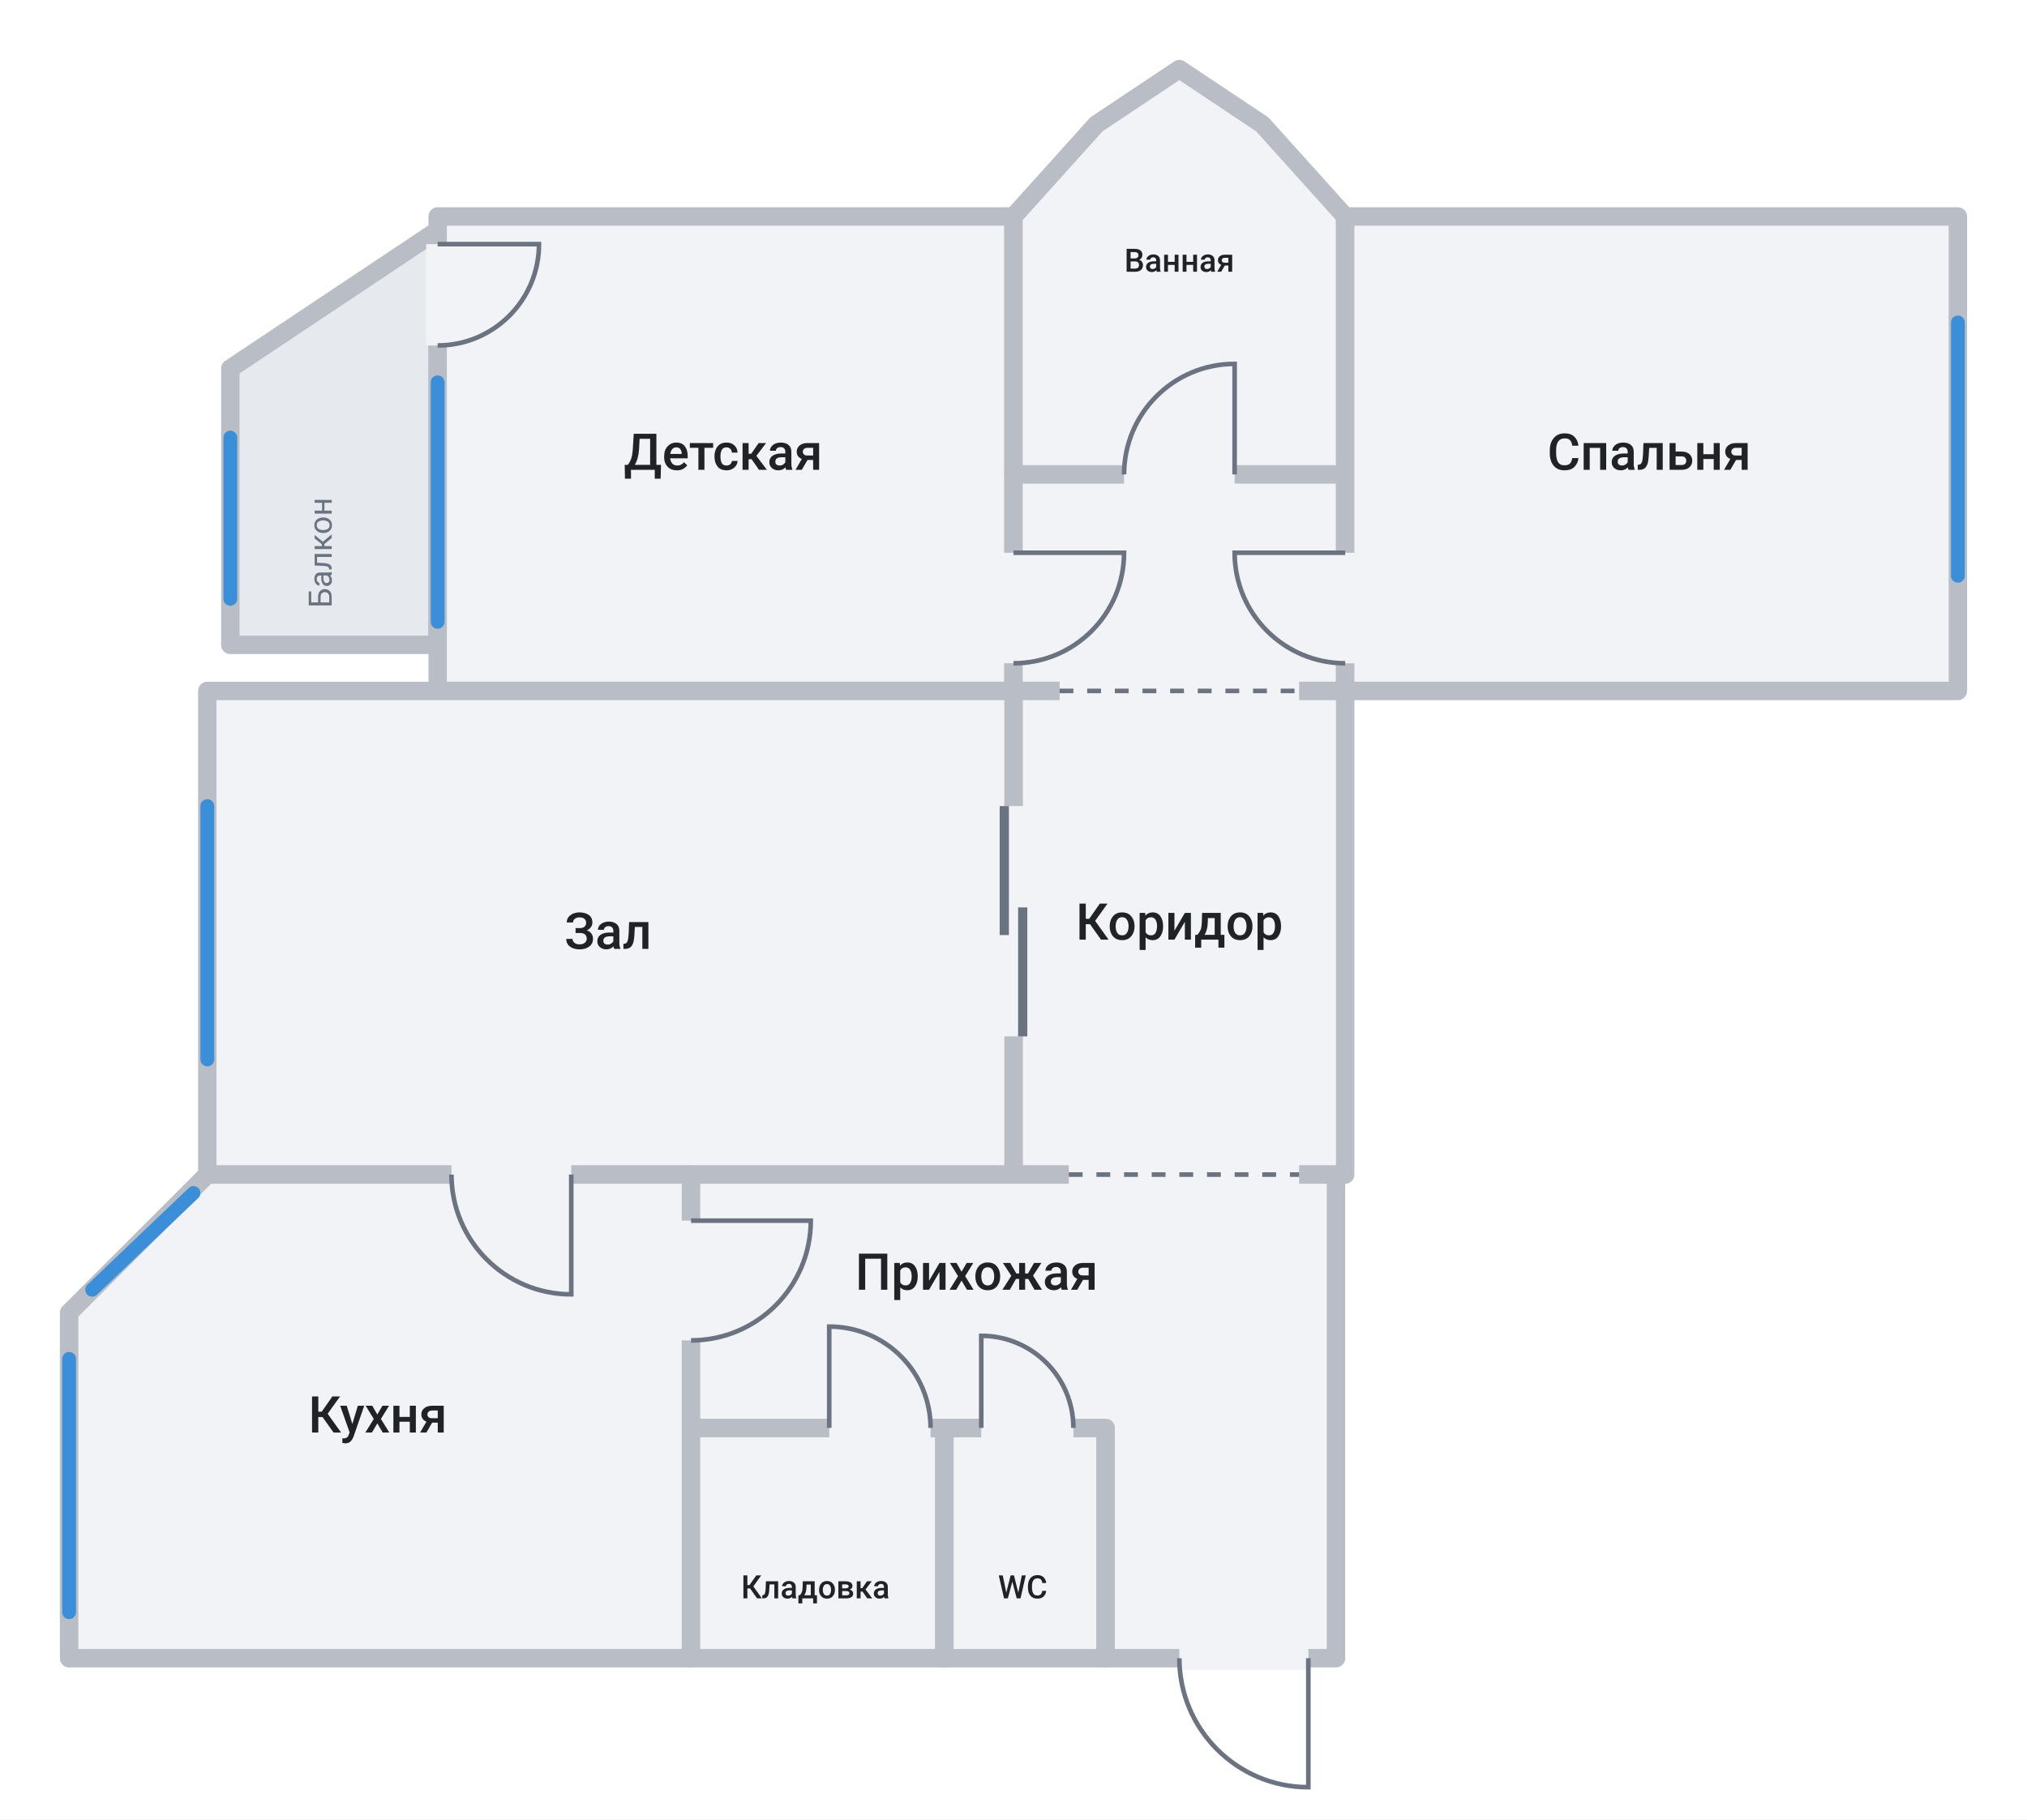
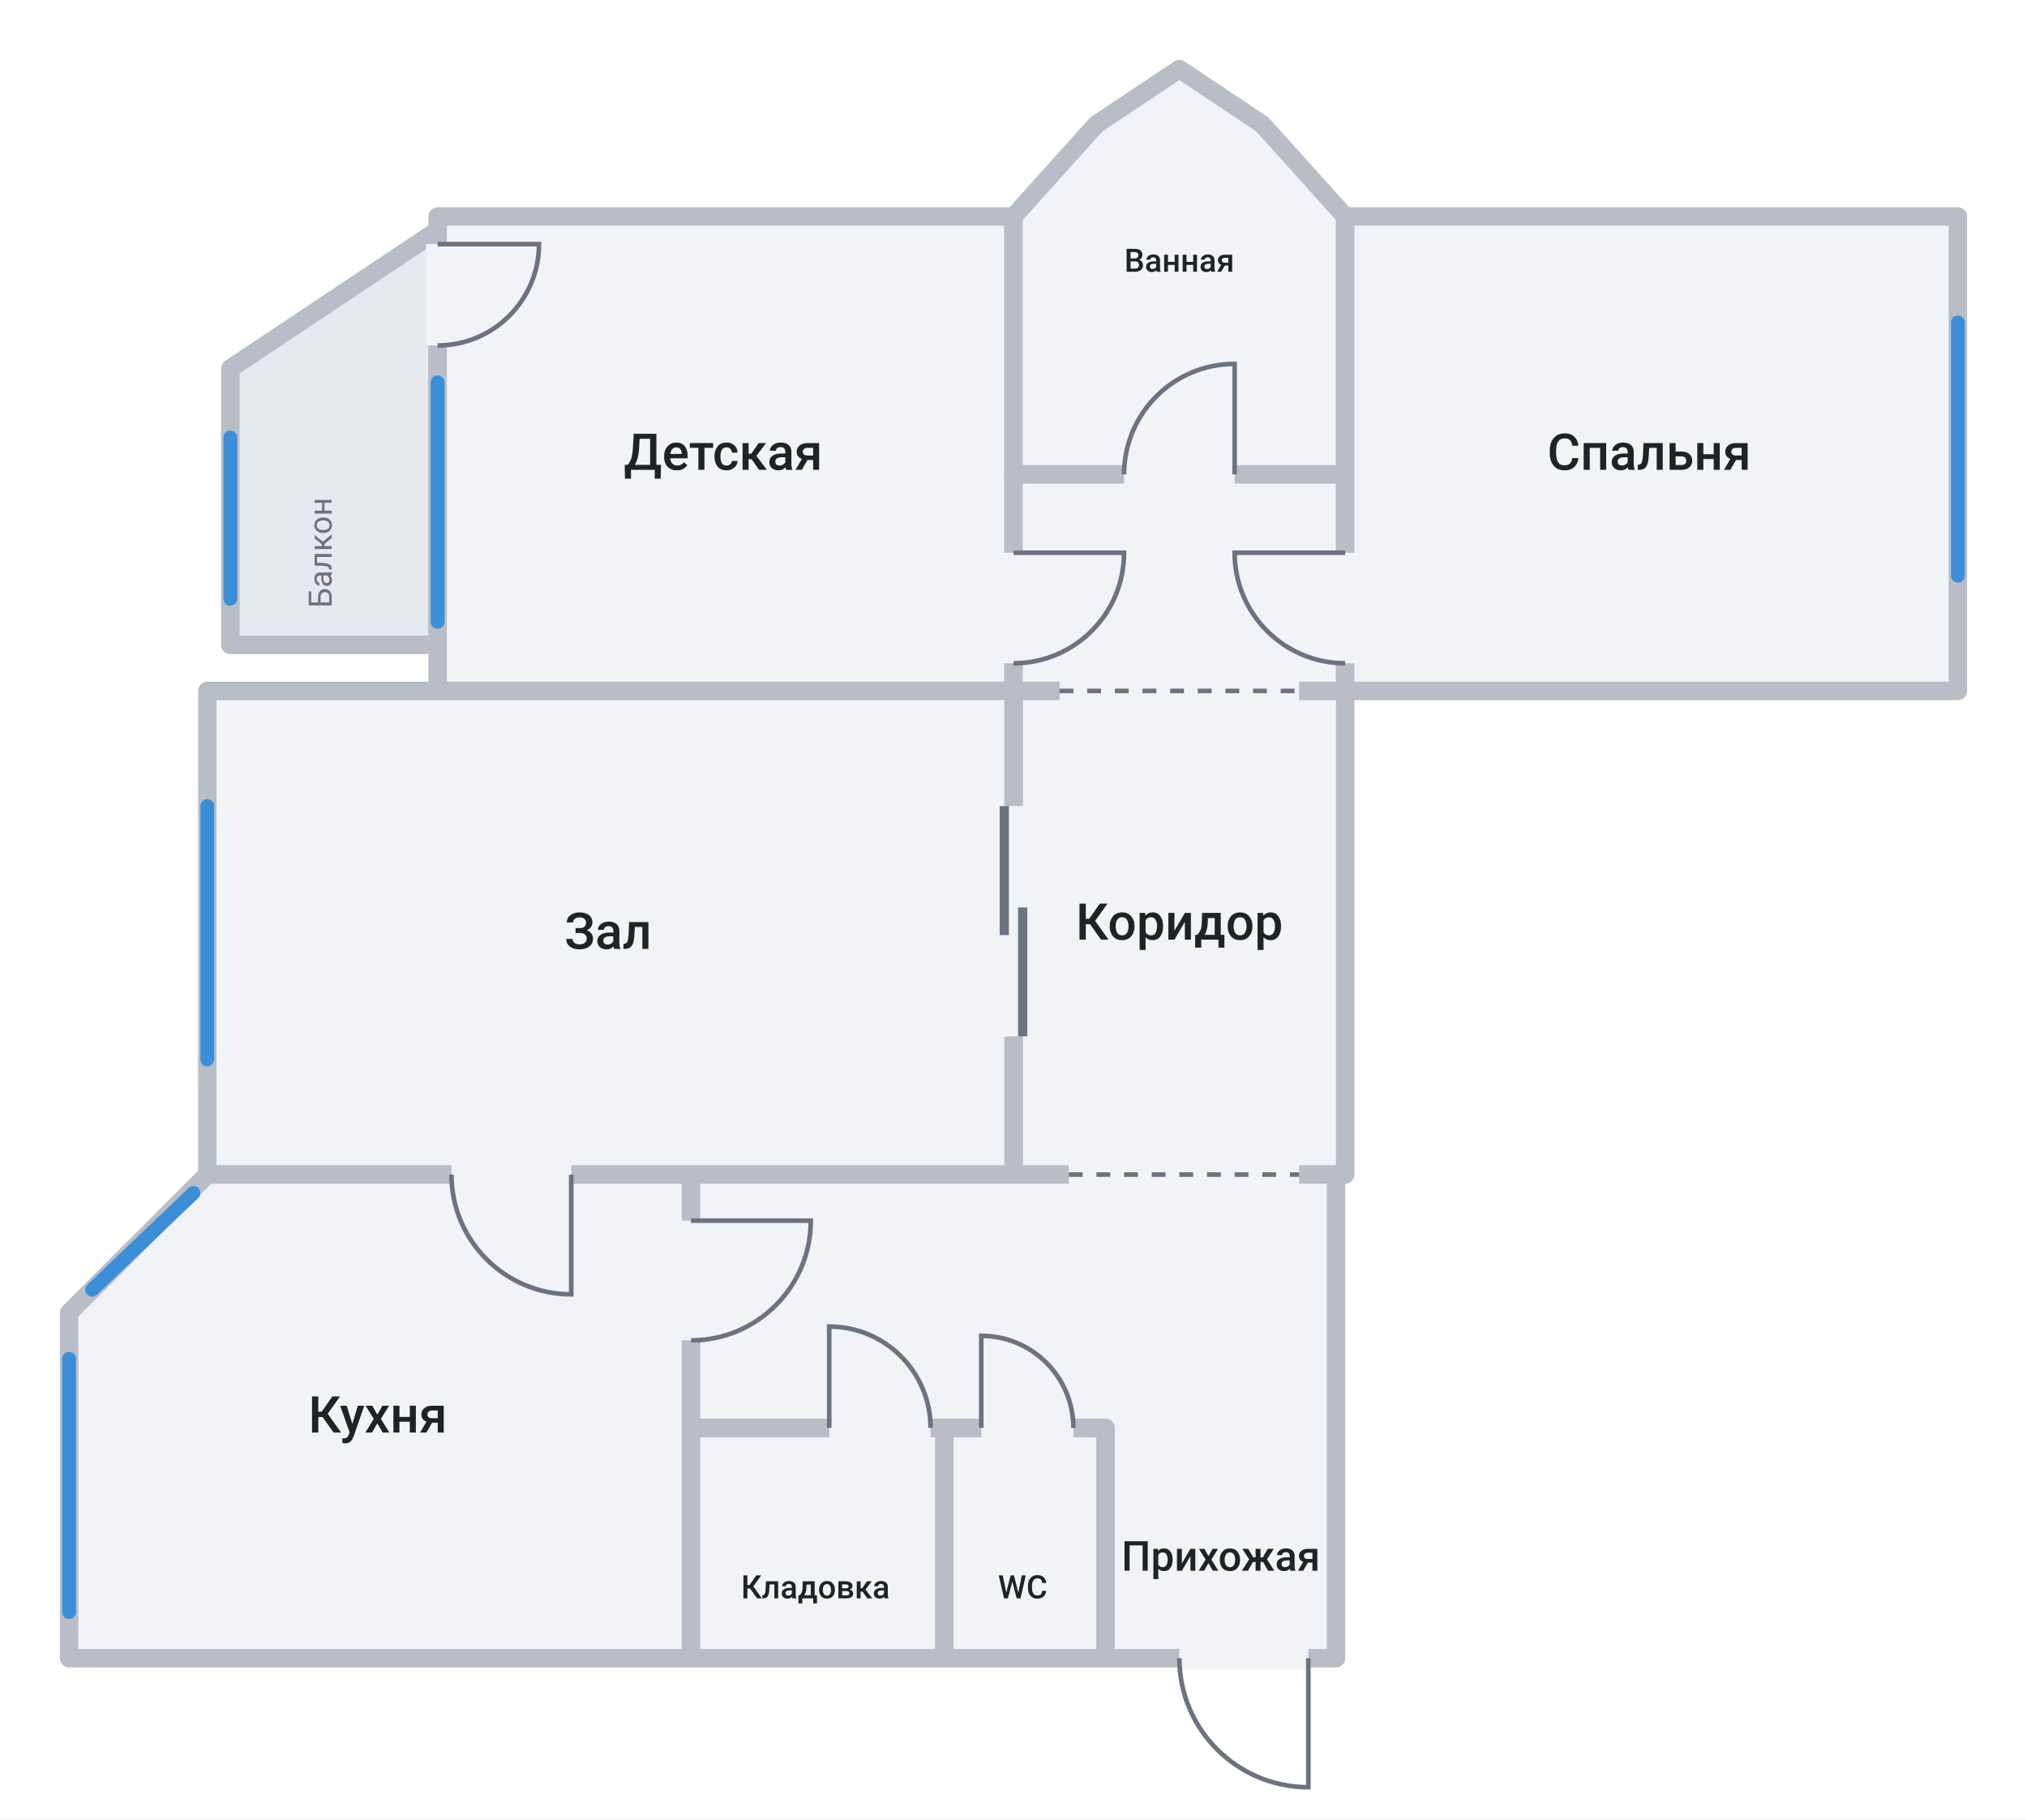
<svg xmlns="http://www.w3.org/2000/svg" viewBox="80 465 440 395" font-family="Roboto, Segoe UI, sans-serif">
  <rect x="80" y="465" width="440" height="395" fill="#ffffff" />
  <polygon id="balcony" points="130,545 175,515 175,605 130,605" fill="#e6e9ee" stroke="#b8bdc6" stroke-width="4" stroke-linejoin="round" />
  <polygon id="kids" points="175,512 300,512 300,615 175,615" fill="#f1f3f6" stroke="#b8bdc6" stroke-width="4" stroke-linejoin="round" />
  <polygon id="bath" points="300,512 318,492 336,480 354,492 372,512 372,568 300,568" fill="#f1f3f6" stroke="#b8bdc6" stroke-width="4" stroke-linejoin="round" />
  <polygon id="corridor2" points="300,568 372,568 372,615 300,615" fill="#f1f3f6" stroke="#b8bdc6" stroke-width="4" stroke-linejoin="round" />
  <polygon id="corridor" points="300,615 372,615 372,720 300,720" fill="#f1f3f6" stroke="#b8bdc6" stroke-width="4" stroke-linejoin="round" />
  <polygon id="bedroom" points="372,512 505,512 505,615 372,615" fill="#f1f3f6" stroke="#b8bdc6" stroke-width="4" stroke-linejoin="round" />
  <polygon id="hall" points="125,615 300,615 300,720 125,720" fill="#f1f3f6" stroke="#b8bdc6" stroke-width="4" stroke-linejoin="round" />
  <polygon id="kitchen" points="125,720 230,720 230,825 95,825 95,750" fill="#f1f3f6" stroke="#b8bdc6" stroke-width="4" stroke-linejoin="round" />
  <polygon id="storage" points="230,775 285,775 285,825 230,825" fill="#f1f3f6" stroke="#b8bdc6" stroke-width="4" stroke-linejoin="round" />
  <polygon id="wc" points="285,775 320,775 320,825 285,825" fill="#f1f3f6" stroke="#b8bdc6" stroke-width="4" stroke-linejoin="round" />
  <polygon id="entry" points="230,720 370,720 370,825 320,825 320,775 230,775" fill="#f1f3f6" stroke="#b8bdc6" stroke-width="4" stroke-linejoin="round" />
  <line x1="130" y1="560" x2="130" y2="595" stroke="#3b8fd9" stroke-width="3" stroke-linecap="round" />
  <line x1="175" y1="548" x2="175" y2="600" stroke="#3b8fd9" stroke-width="3" stroke-linecap="round" />
  <line x1="505" y1="535" x2="505" y2="590" stroke="#3b8fd9" stroke-width="3" stroke-linecap="round" />
  <line x1="125" y1="640" x2="125" y2="695" stroke="#3b8fd9" stroke-width="3" stroke-linecap="round" />
  <line x1="95" y1="760" x2="95" y2="815" stroke="#3b8fd9" stroke-width="3" stroke-linecap="round" />
  <line x1="100" y1="745" x2="122" y2="724" stroke="#3b8fd9" stroke-width="3" stroke-linecap="round" />
  <line x1="300" y1="585" x2="300" y2="609" stroke="#f1f3f6" stroke-width="5" />
  <path d="M300 585 L324 585 A24 24 0 0 1 300 609" fill="none" stroke="#6b7280" stroke-width="1" />
  <line x1="372" y1="585" x2="372" y2="609" stroke="#f1f3f6" stroke-width="5" />
  <path d="M372 585 L348 585 A24 24 0 0 0 372 609" fill="none" stroke="#6b7280" stroke-width="1" />
  <line x1="324" y1="568" x2="348" y2="568" stroke="#f1f3f6" stroke-width="5" />
  <path d="M348 568 L348 544 A24 24 0 0 0 324 568" fill="none" stroke="#6b7280" stroke-width="1" />
  <line x1="300" y1="640" x2="300" y2="690" stroke="#f1f3f6" stroke-width="5" />
  <line x1="298" y1="640" x2="298" y2="668.0" stroke="#6b7280" stroke-width="2" />
  <line x1="302" y1="662.0" x2="302" y2="690" stroke="#6b7280" stroke-width="2" />
  <line x1="230" y1="730" x2="230" y2="756" stroke="#f1f3f6" stroke-width="5" />
  <path d="M230 730 L256 730 A26 26 0 0 1 230 756" fill="none" stroke="#6b7280" stroke-width="1" />
  <line x1="260" y1="775" x2="282" y2="775" stroke="#f1f3f6" stroke-width="5" />
  <path d="M260 775 L260 753 A22 22 0 0 1 282 775" fill="none" stroke="#6b7280" stroke-width="1" />
  <line x1="293" y1="775" x2="313" y2="775" stroke="#f1f3f6" stroke-width="5" />
  <path d="M293 775 L293 755 A20 20 0 0 1 313 775" fill="none" stroke="#6b7280" stroke-width="1" />
  <line x1="336" y1="825" x2="364" y2="825" stroke="#f1f3f6" stroke-width="5" />
  <path d="M364 825 L364 853 A28 28 0 0 1 336 825" fill="none" stroke="#6b7280" stroke-width="1" />
  <line x1="175" y1="518" x2="175" y2="540" stroke="#f1f3f6" stroke-width="5" />
  <path d="M175 518 L197 518 A22 22 0 0 1 175 540" fill="none" stroke="#6b7280" stroke-width="1" />
  <line x1="310" y1="615" x2="362" y2="615" stroke="#f1f3f6" stroke-width="5" />
  <line x1="310" y1="615" x2="362" y2="615" stroke="#6b7280" stroke-width="1" stroke-dasharray="3 3" />
  <line x1="312" y1="720" x2="362" y2="720" stroke="#f1f3f6" stroke-width="5" />
  <line x1="312" y1="720" x2="362" y2="720" stroke="#6b7280" stroke-width="1" stroke-dasharray="3 3" />
  <line x1="178" y1="720" x2="204" y2="720" stroke="#f1f3f6" stroke-width="5" />
  <path d="M204 720 L204 746 A26 26 0 0 1 178 720" fill="none" stroke="#6b7280" stroke-width="1" />
  <text x="152" y="585" font-size="7" fill="#6b7280" text-anchor="middle" transform="rotate(-90 152 585)">Балкон</text>
  <text x="237" y="567" font-size="11" font-weight="500" fill="#1f2328" text-anchor="middle">Детская</text>
  <text x="336" y="524" font-size="7" font-weight="500" fill="#1f2328" text-anchor="middle">Ванная</text>
  <text x="336" y="669" font-size="11" font-weight="500" fill="#1f2328" text-anchor="middle">Коридор</text>
  <text x="438" y="567" font-size="11" font-weight="500" fill="#1f2328" text-anchor="middle">Спальня</text>
  <text x="212" y="671" font-size="11" font-weight="500" fill="#1f2328" text-anchor="middle">Зал</text>
  <text x="162" y="776" font-size="11" font-weight="500" fill="#1f2328" text-anchor="middle">Кухня</text>
  <text x="257" y="812" font-size="7" font-weight="500" fill="#1f2328" text-anchor="middle">Кладовка</text>
  <text x="302" y="812" font-size="7" font-weight="500" fill="#1f2328" text-anchor="middle">WC</text>
-   <text x="292" y="745" font-size="11" font-weight="500" fill="#1f2328" text-anchor="middle">Прихожая</text>
+   <text x="345" y="806" font-size="9" font-weight="500" fill="#1f2328" text-anchor="middle">Прихожая</text>
</svg>
